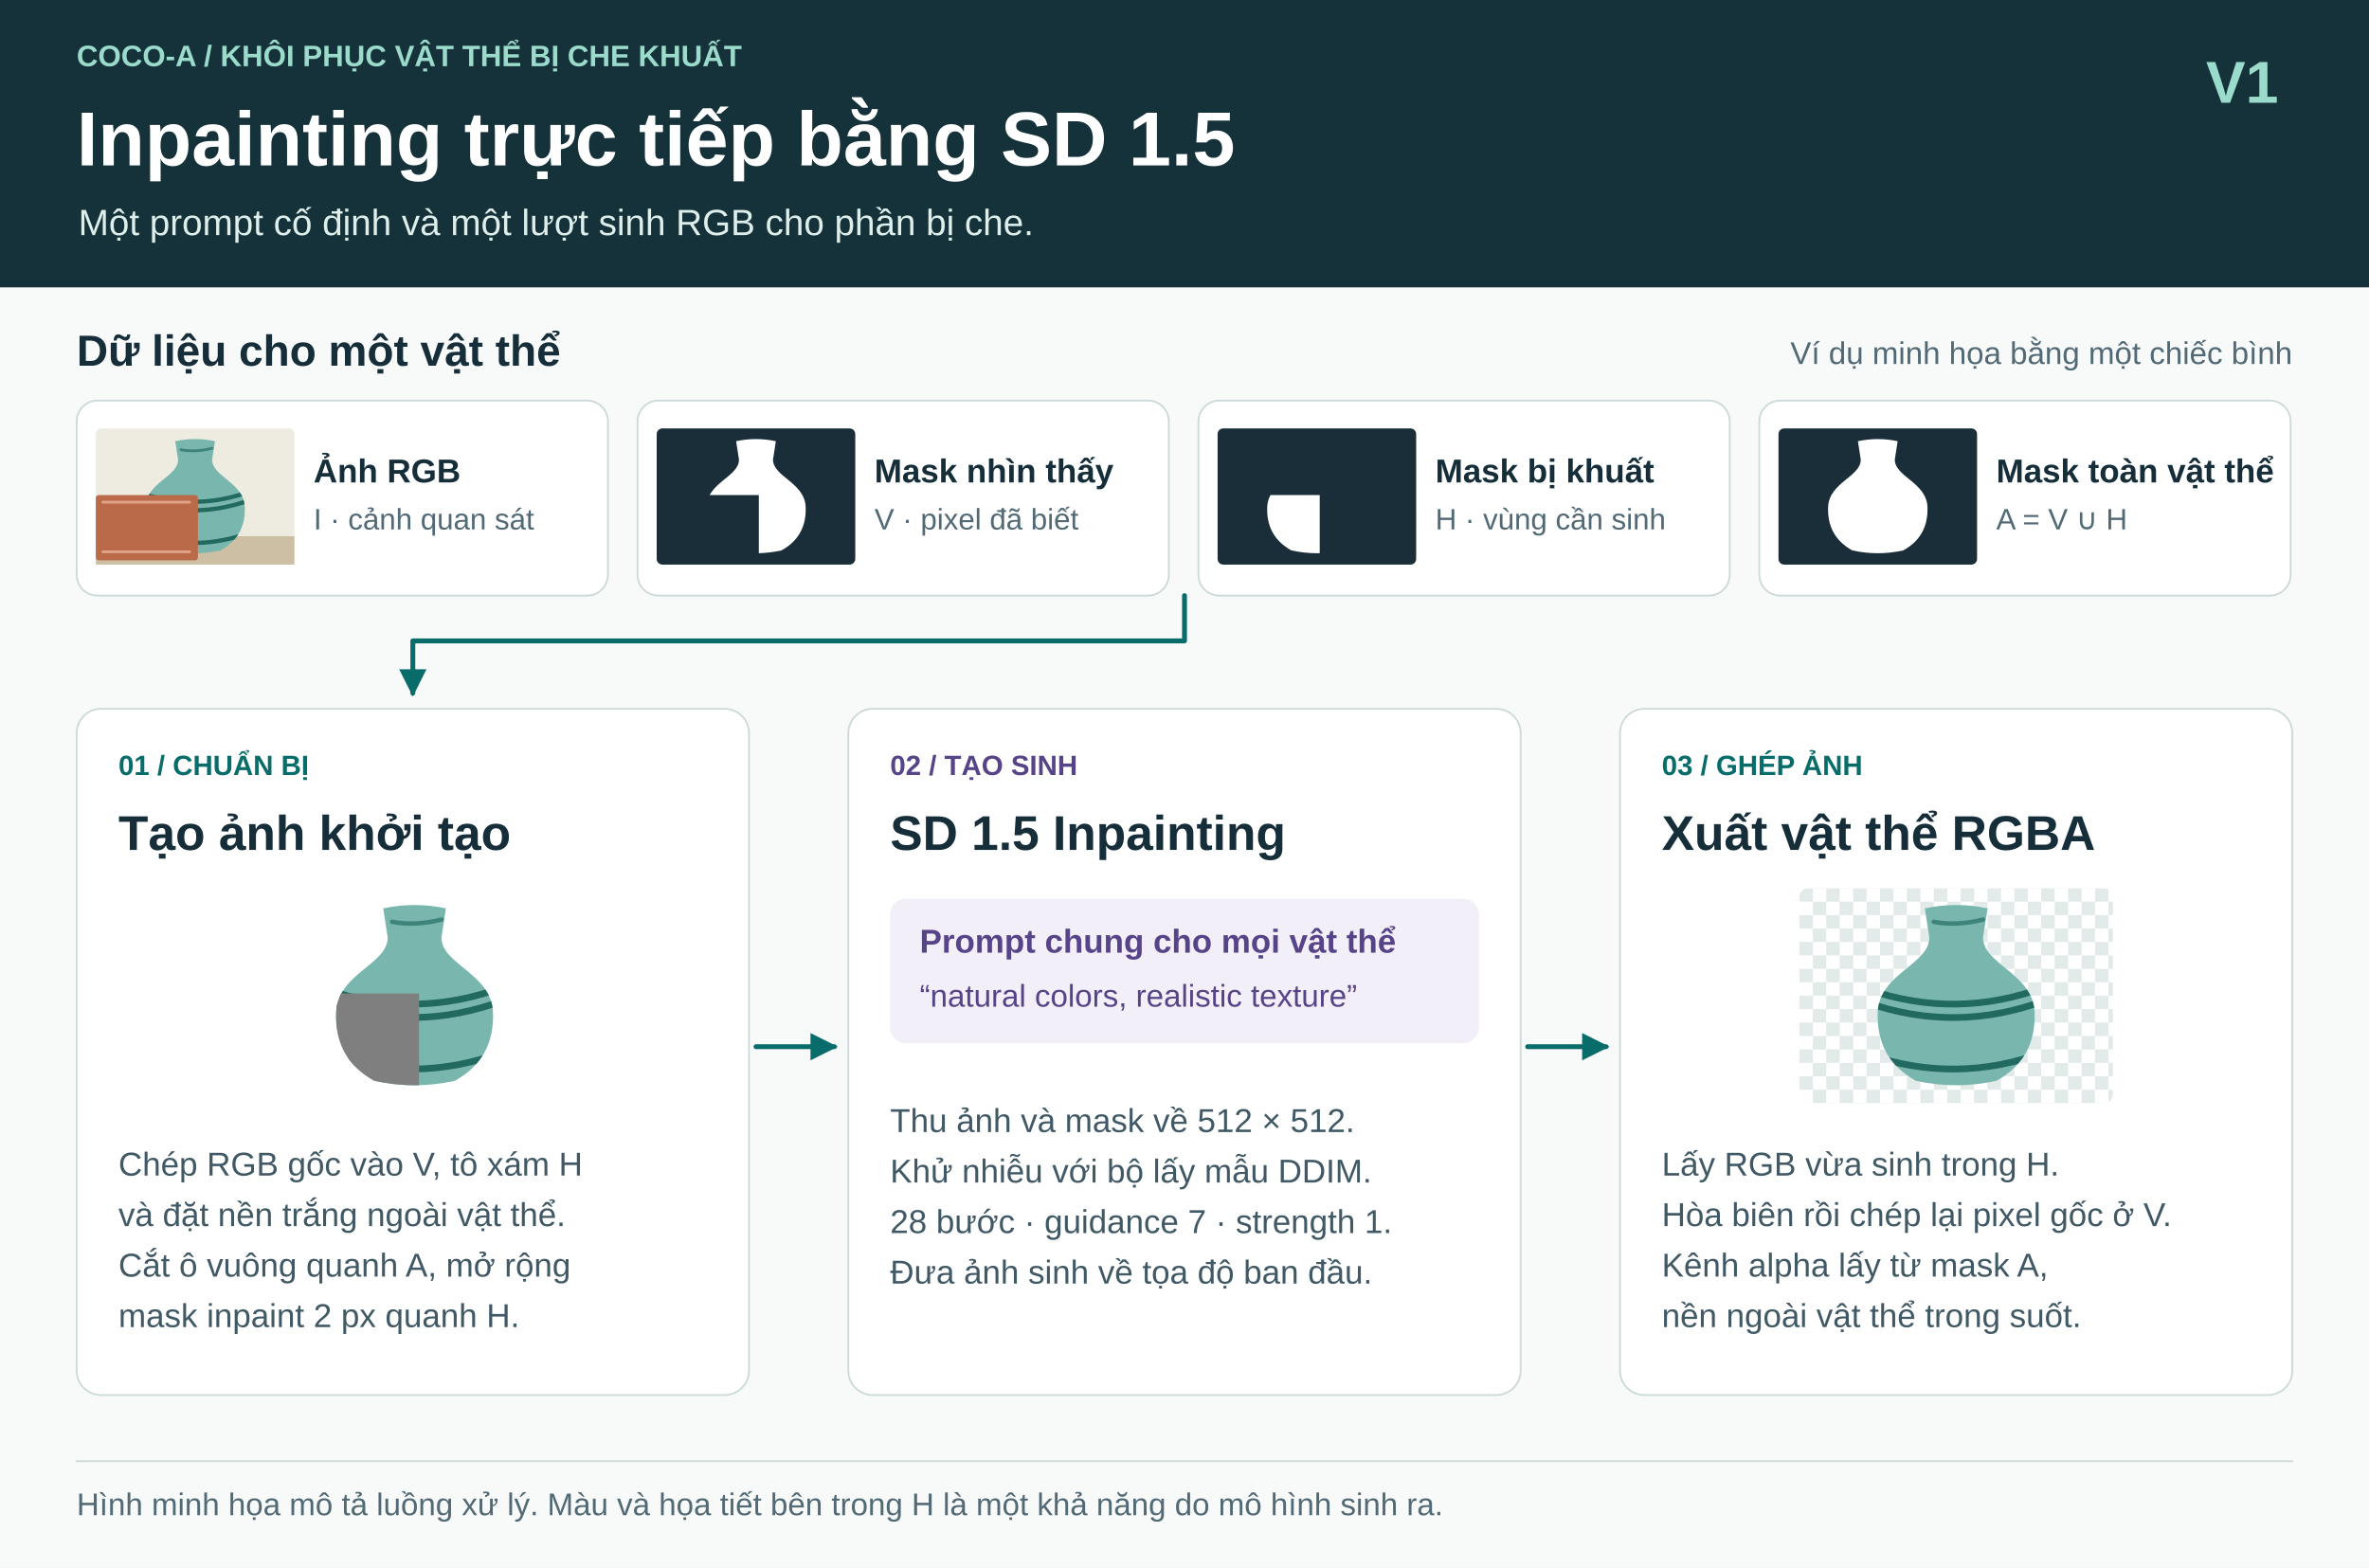
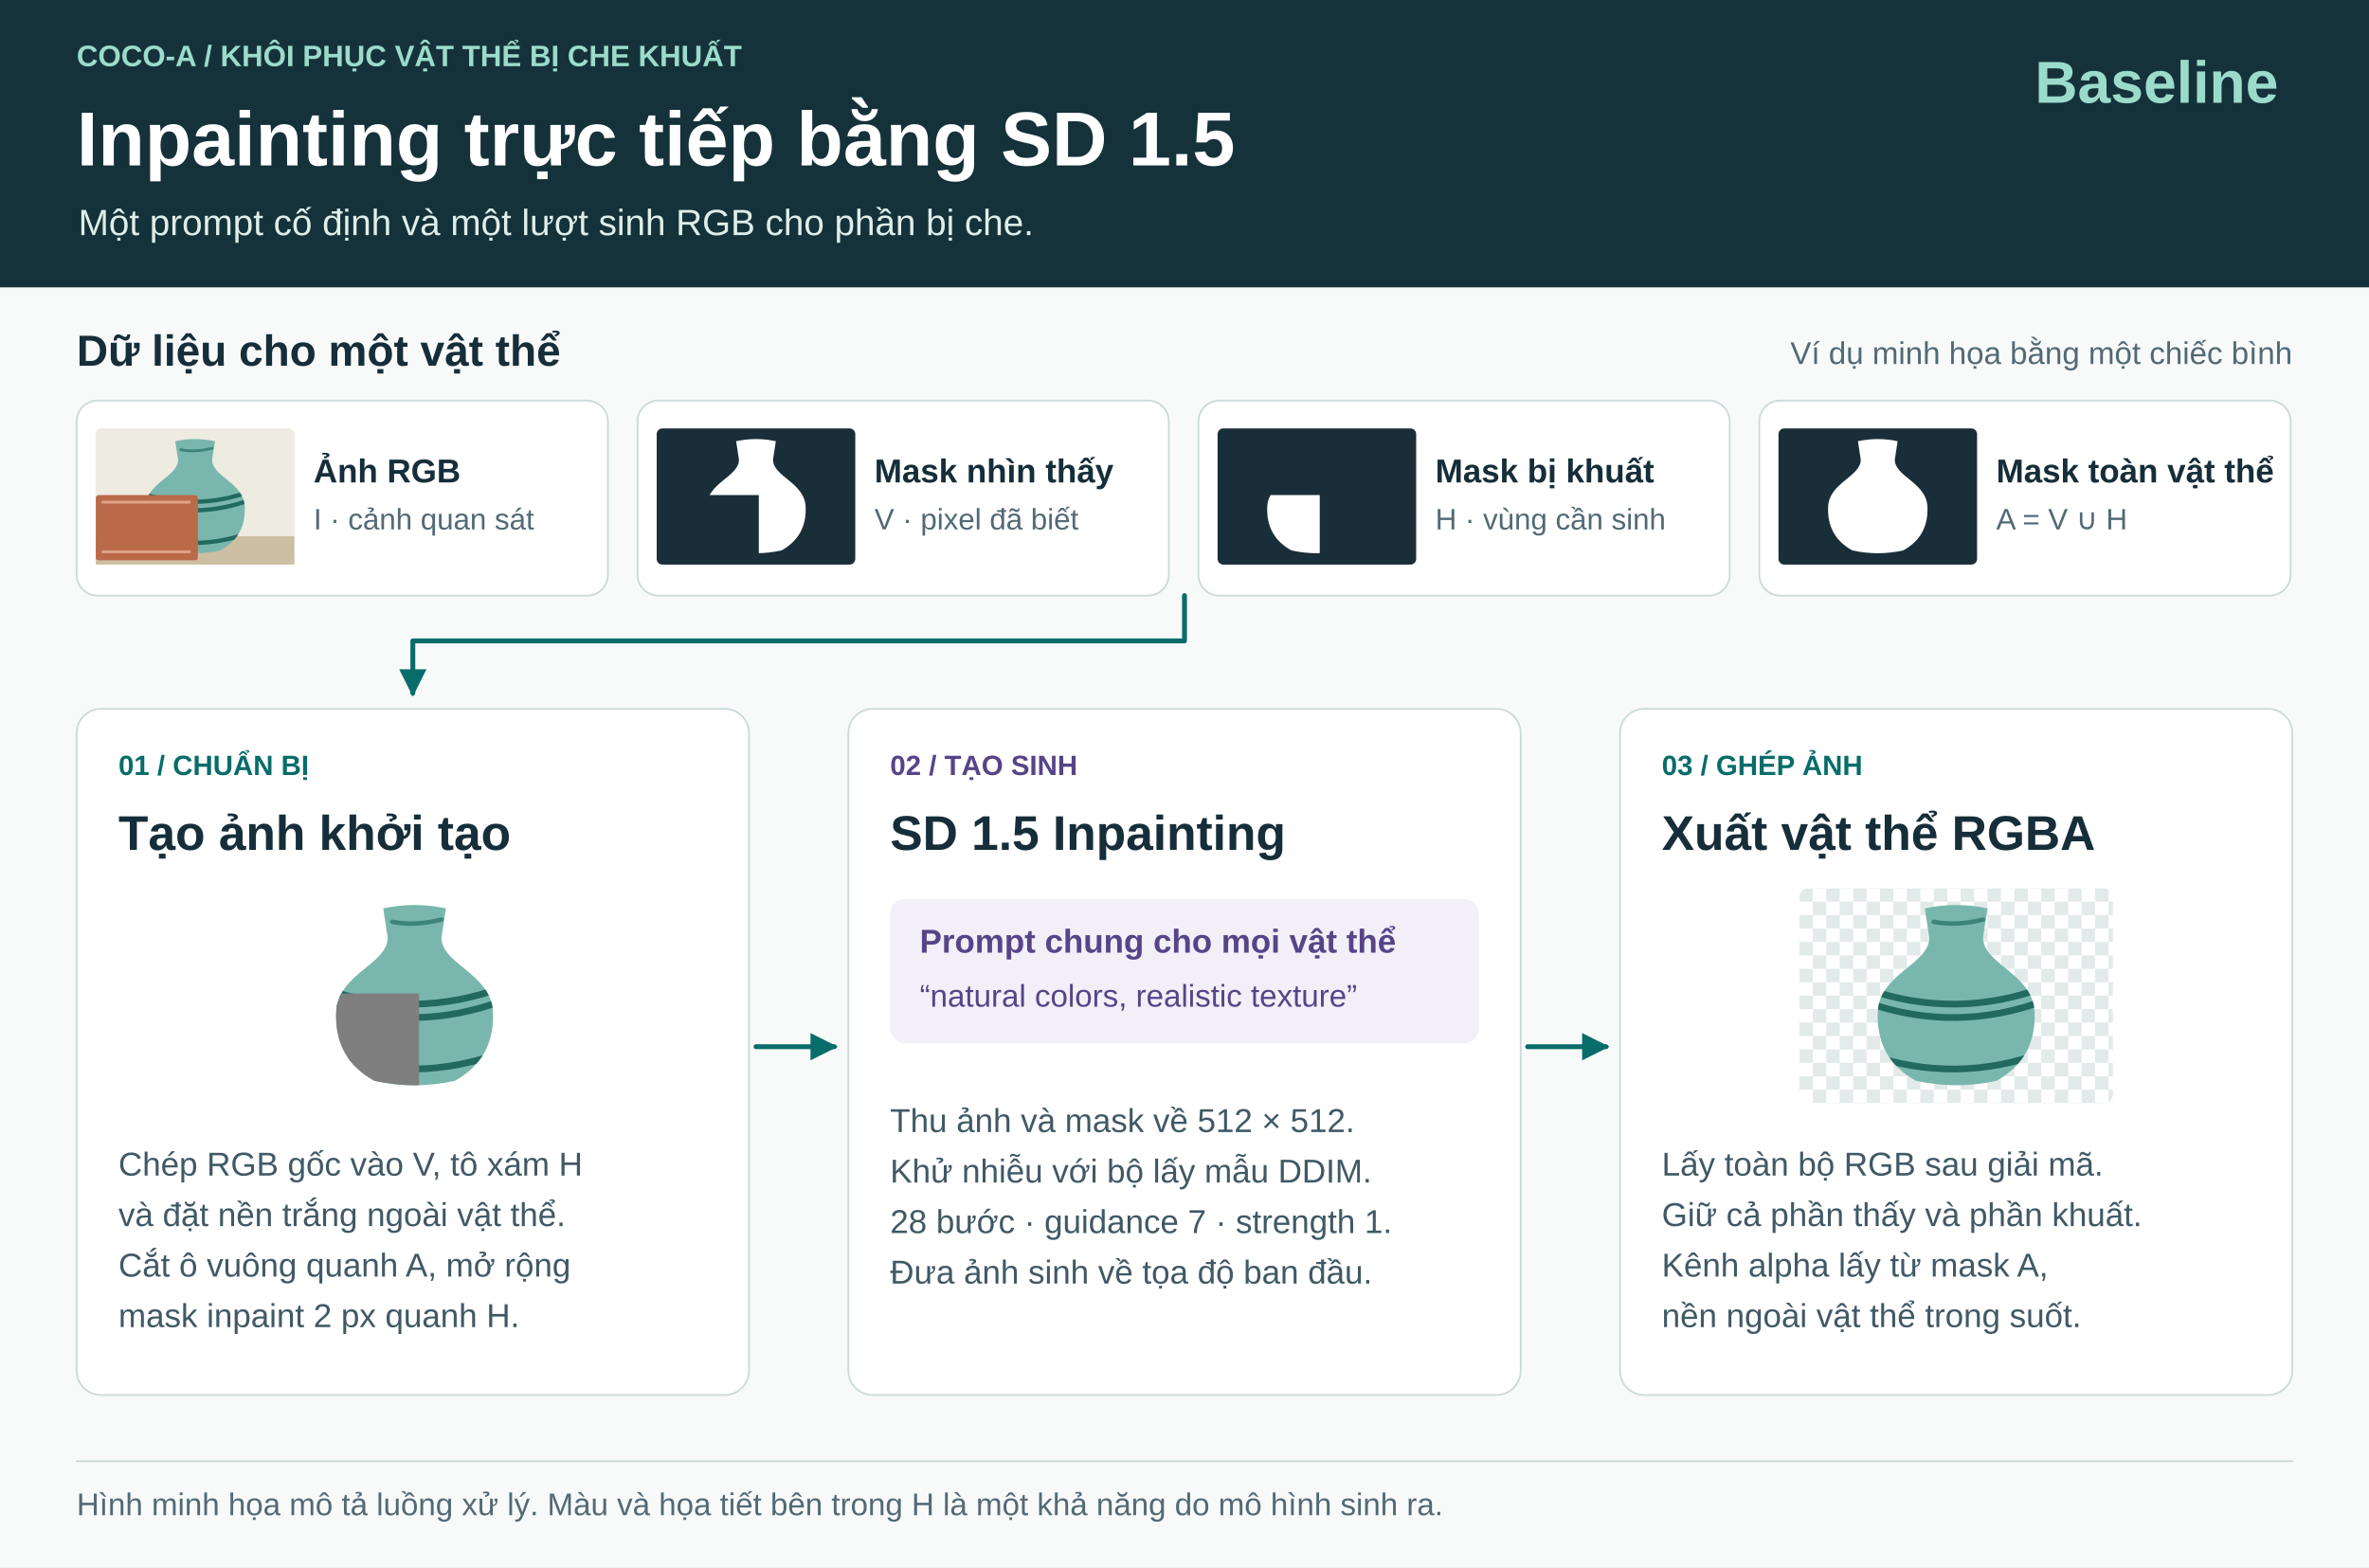
<svg xmlns="http://www.w3.org/2000/svg" xmlns:xlink="http://www.w3.org/1999/xlink" width="1360" height="900" viewBox="0 0 1360 900" xml:lang="vi" role="img" aria-labelledby="title desc">
  <defs>
    <marker id="arrow" viewBox="0 0 10 10" refX="8" refY="5" markerWidth="7" markerHeight="7" orient="auto">
      <path d="M1 1 L9 5 L1 9 Z" fill="#086d6a" />
    </marker>
    <marker id="retry" viewBox="0 0 10 10" refX="8" refY="5" markerWidth="7" markerHeight="7" orient="auto">
      <path d="M1 1 L9 5 L1 9 Z" fill="#93520c" />
    </marker>
    <pattern id="checks" width="12" height="12" patternUnits="userSpaceOnUse">
      <rect width="12" height="12" fill="#fff" />
      <path d="M0 0h6v6H0z M6 6h6v6H6z" fill="#e3ebea" />
    </pattern>
    <path id="vase" d="M56 9 Q70 6 84 9 L82 22 C82 34 104 38 105 55 Q106 76 88 86 Q70 90 52 86 Q34 76 35 55 C36 38 58 34 58 22 Z" />
    <clipPath id="vaseClip">
      <use xlink:href="#vase" />
    </clipPath>
    <clipPath id="occ">
      <rect x="0" y="47" width="72" height="50" />
    </clipPath>
    <clipPath id="vis">
      <path d="M0 0H140V96H72V47H0Z" />
    </clipPath>
  </defs>
  <rect x="0" y="0" width="1360" height="900" rx="0" fill="#f8faf9" stroke="none" />
  <g font-family="Segoe UI, Arial, sans-serif">
    <rect x="0" y="0" width="1360" height="165" rx="0" fill="#15323a" stroke="none" />
    <text x="44" y="38" fill="#9bdbcb" font-size="17" font-weight="650">COCO-A    /    KHÔI PHỤC VẬT THỂ BỊ CHE KHUẤT</text>
    <text x="44" y="95" fill="#fff" font-size="44" font-weight="680">Inpainting trực tiếp bằng SD 1.5</text>
    <text x="45" y="135" fill="#deeeea" font-size="21" font-weight="400">Một prompt cố định và một lượt sinh RGB cho phần bị che.</text>
-     <text x="1308" y="59" fill="#9bdbcb" font-size="34" font-weight="700" text-anchor="end">V1</text>
+     <text x="1308" y="59" fill="#9bdbcb" font-size="34" font-weight="700" text-anchor="end">Baseline</text>
    <text x="44" y="210" fill="#162e39" font-size="25" font-weight="700">Dữ liệu cho một vật thể</text>
    <text x="1316" y="209" fill="#526a75" font-size="18" font-weight="400" text-anchor="end">Ví dụ minh họa bằng một chiếc bình</text>
    <rect x="44" y="230" width="305" height="112" rx="12" fill="#fff" stroke="#cbd9d9" />
    <g transform="translate(55 246) scale(0.8142857)">
      <rect x="0" y="0" width="140" height="96" rx="4" fill="#eeebe1" stroke="none" />
      <rect x="0" y="76" width="140" height="20" rx="0" fill="#cdbfa3" stroke="none" />
      <use xlink:href="#vase" fill="#79b7ae" />
      <g clip-path="url(#vaseClip)">
        <path d="M30 45 Q70 59 110 44 M30 51 Q70 65 110 50 M30 74 Q70 88 110 73" fill="none" stroke="#226960" stroke-width="3" stroke-linecap="round" stroke-linejoin="round" />
        <path d="M60 15 Q70 17 82 14" fill="none" stroke="#3e847a" stroke-width="2" stroke-linecap="round" stroke-linejoin="round" />
      </g>
      <rect x="0" y="47" width="72" height="46" rx="2" fill="#ba6949" stroke="none" />
      <path d="M5 52H66 M5 87H66" fill="none" stroke="#e0a386" stroke-width="2" stroke-linecap="round" stroke-linejoin="round" />
    </g>
    <text x="180" y="277" fill="#162e39" font-size="19" font-weight="650">Ảnh RGB</text>
    <text x="180" y="304" fill="#526a75" font-size="17" font-weight="400">I · cảnh quan sát</text>
    <rect x="366" y="230" width="305" height="112" rx="12" fill="#fff" stroke="#cbd9d9" />
    <g transform="translate(377 246) scale(0.8142857)">
      <rect x="0" y="0" width="140" height="96" rx="4" fill="#192e38" stroke="none" />
      <g clip-path="url(#vis)">
        <use xlink:href="#vase" fill="#fff" />
      </g>
    </g>
    <text x="502" y="277" fill="#162e39" font-size="19" font-weight="650">Mask nhìn thấy</text>
    <text x="502" y="304" fill="#526a75" font-size="17" font-weight="400">V · pixel đã biết</text>
    <rect x="688" y="230" width="305" height="112" rx="12" fill="#fff" stroke="#cbd9d9" />
    <g transform="translate(699 246) scale(0.8142857)">
      <rect x="0" y="0" width="140" height="96" rx="4" fill="#192e38" stroke="none" />
      <g clip-path="url(#occ)">
        <use xlink:href="#vase" fill="#fff" />
      </g>
    </g>
    <text x="824" y="277" fill="#162e39" font-size="19" font-weight="650">Mask bị khuất</text>
    <text x="824" y="304" fill="#526a75" font-size="17" font-weight="400">H · vùng cần sinh</text>
    <rect x="1010" y="230" width="305" height="112" rx="12" fill="#fff" stroke="#cbd9d9" />
    <g transform="translate(1021 246) scale(0.8142857)">
      <rect x="0" y="0" width="140" height="96" rx="4" fill="#192e38" stroke="none" />
      <use xlink:href="#vase" fill="#fff" />
    </g>
    <text x="1146" y="277" fill="#162e39" font-size="19" font-weight="650">Mask toàn vật thể</text>
    <text x="1146" y="304" fill="#526a75" font-size="17" font-weight="400">A = V ∪ H</text>
    <path d="M680 342 V368 H237 V398" fill="none" stroke="#086d6a" stroke-width="2.8" stroke-linecap="round" stroke-linejoin="round" marker-end="url(#arrow)" />
    <rect x="44" y="407" width="386" height="394" rx="14" fill="#fff" stroke="#cbd9d9" />
    <rect x="487" y="407" width="386" height="394" rx="14" fill="#fff" stroke="#cbd9d9" />
    <rect x="930" y="407" width="386" height="394" rx="14" fill="#fff" stroke="#cbd9d9" />
    <path d="M434 601 H479" fill="none" stroke="#086d6a" stroke-width="2.8" stroke-linecap="round" stroke-linejoin="round" marker-end="url(#arrow)" />
    <path d="M877 601 H922" fill="none" stroke="#086d6a" stroke-width="2.8" stroke-linecap="round" stroke-linejoin="round" marker-end="url(#arrow)" />
    <text x="68" y="445" fill="#086d6a" font-size="16" font-weight="700">01    /    CHUẨN BỊ</text>
    <text x="68" y="488" fill="#162e39" font-size="28" font-weight="670">Tạo ảnh khởi tạo</text>
    <g transform="translate(148 510) scale(1.285714)">
      <rect x="0" y="0" width="140" height="96" rx="4" fill="#fff" stroke="none" />
      <use xlink:href="#vase" fill="#79b7ae" />
      <g clip-path="url(#vaseClip)">
        <path d="M30 45 Q70 59 110 44 M30 51 Q70 65 110 50 M30 74 Q70 88 110 73" fill="none" stroke="#226960" stroke-width="3" stroke-linecap="round" stroke-linejoin="round" />
        <path d="M60 15 Q70 17 82 14" fill="none" stroke="#3e847a" stroke-width="2" stroke-linecap="round" stroke-linejoin="round" />
      </g>
      <g clip-path="url(#occ)">
        <use xlink:href="#vase" fill="#7f7f7f" />
      </g>
    </g>
    <text x="68" y="675" fill="#405965" font-size="19" font-weight="400">Chép RGB gốc vào V, tô xám H</text>
    <text x="68" y="704" fill="#405965" font-size="19" font-weight="400">và đặt nền trắng ngoài vật thể.</text>
    <text x="68" y="733" fill="#405965" font-size="19" font-weight="400">Cắt ô vuông quanh A, mở rộng</text>
    <text x="68" y="762" fill="#405965" font-size="19" font-weight="400">mask inpaint 2 px quanh H.</text>
    <text x="511" y="445" fill="#574488" font-size="16" font-weight="700">02    /    TẠO SINH</text>
    <text x="511" y="488" fill="#162e39" font-size="28" font-weight="670">SD 1.5 Inpainting</text>
    <rect x="511" y="516" width="338" height="83" rx="9" fill="#f2eff8" stroke="none" />
    <text x="528" y="547" fill="#574488" font-size="19" font-weight="650">Prompt chung cho mọi vật thể</text>
    <text x="528" y="578" fill="#574488" font-size="18" font-weight="400">“natural colors, realistic texture”</text>
    <text x="511" y="650" fill="#405965" font-size="19" font-weight="400">Thu ảnh và mask về 512 × 512.</text>
    <text x="511" y="679" fill="#405965" font-size="19" font-weight="400">Khử nhiễu với bộ lấy mẫu DDIM.</text>
    <text x="511" y="708" fill="#405965" font-size="19" font-weight="400">28 bước · guidance 7 · strength 1.</text>
    <text x="511" y="737" fill="#405965" font-size="19" font-weight="400">Đưa ảnh sinh về tọa độ ban đầu.</text>
    <text x="954" y="445" fill="#086d6a" font-size="16" font-weight="700">03    /    GHÉP ẢNH</text>
    <text x="954" y="488" fill="#162e39" font-size="28" font-weight="670">Xuất vật thể RGBA</text>
    <g transform="translate(1033 510) scale(1.285714)">
      <rect x="0" y="0" width="140" height="96" rx="4" fill="url(#checks)" stroke="none" />
      <use xlink:href="#vase" fill="#79b7ae" />
      <g clip-path="url(#vaseClip)">
        <path d="M30 45 Q70 59 110 44 M30 51 Q70 65 110 50 M30 74 Q70 88 110 73" fill="none" stroke="#226960" stroke-width="3" stroke-linecap="round" stroke-linejoin="round" />
        <path d="M60 15 Q70 17 82 14" fill="none" stroke="#3e847a" stroke-width="2" stroke-linecap="round" stroke-linejoin="round" />
      </g>
    </g>
-     <text x="954" y="675" fill="#405965" font-size="19" font-weight="400">Lấy RGB vừa sinh trong H.</text>
-     <text x="954" y="704" fill="#405965" font-size="19" font-weight="400">Hòa biên rồi chép lại pixel gốc ở V.</text>
+     <text x="954" y="675" fill="#405965" font-size="19" font-weight="400">Lấy toàn bộ RGB sau giải mã.</text>
+     <text x="954" y="704" fill="#405965" font-size="19" font-weight="400">Giữ cả phần thấy và phần khuất.</text>
    <text x="954" y="733" fill="#405965" font-size="19" font-weight="400">Kênh alpha lấy từ mask A,</text>
    <text x="954" y="762" fill="#405965" font-size="19" font-weight="400">nền ngoài vật thể trong suốt.</text>
    <path d="M44 839 H1316" fill="none" stroke="#cbd9d9" stroke-width="1" stroke-linecap="round" stroke-linejoin="round" />
    <text x="44" y="870" fill="#526a75" font-size="18" font-weight="400">Hình minh họa mô tả luồng xử lý. Màu và họa tiết bên trong H là một khả năng do mô hình sinh ra.</text>
  </g>
</svg>
